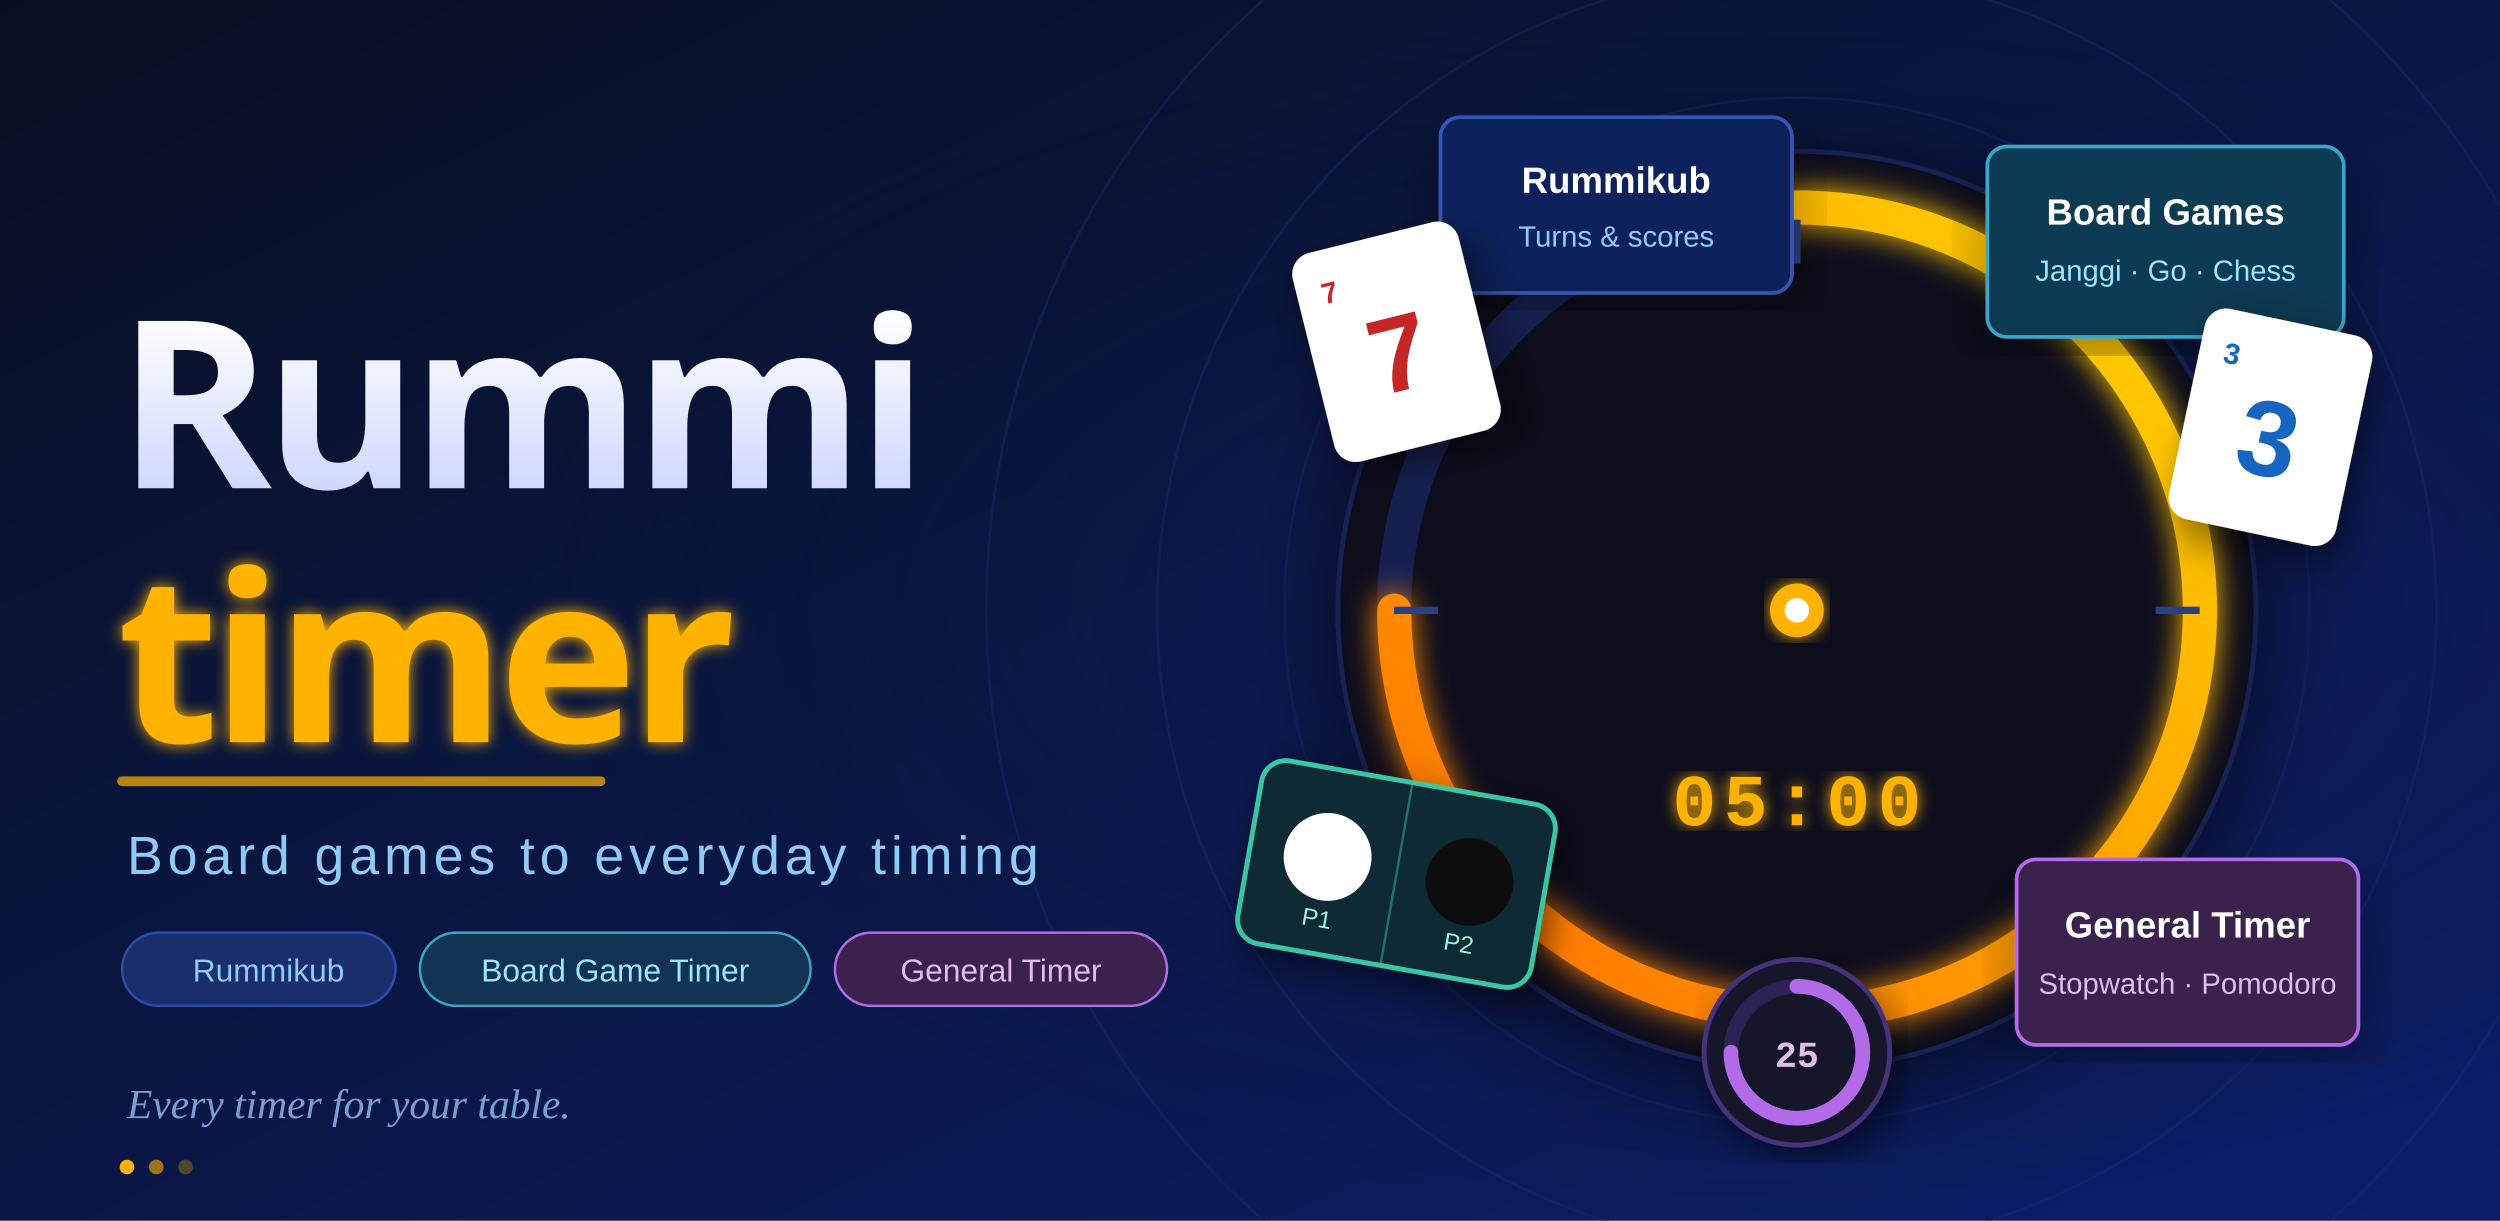
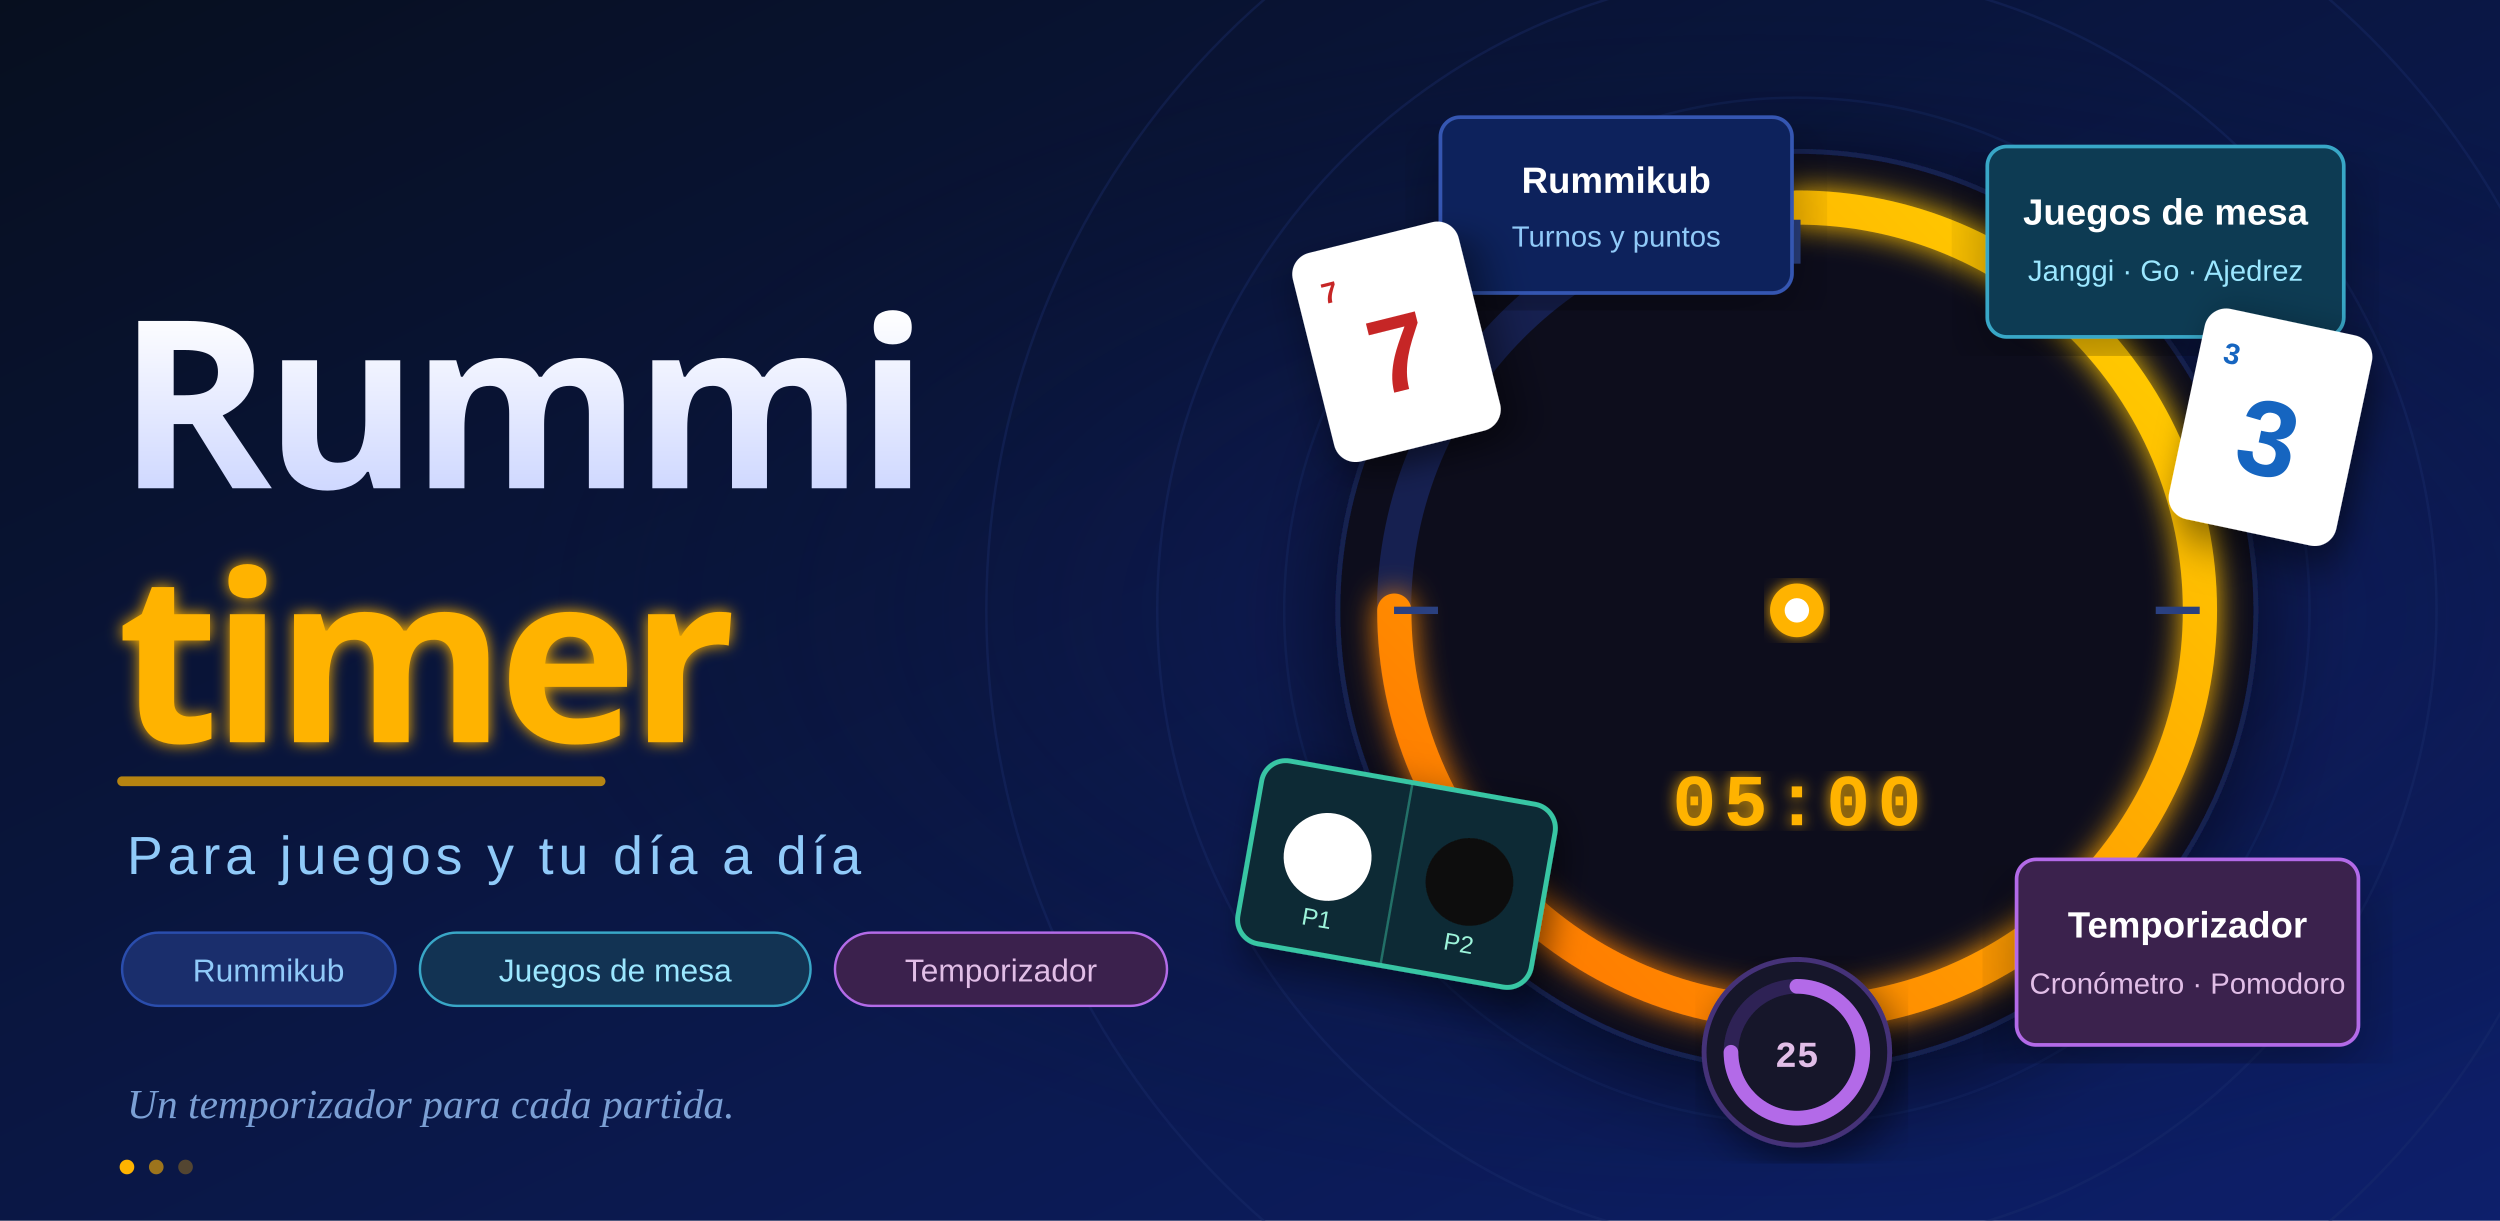
<svg xmlns="http://www.w3.org/2000/svg" width="1024" height="500" viewBox="0 0 1024 500">
  <defs>
    <linearGradient id="bgGrad" x1="0%" y1="0%" x2="100%" y2="100%">
      <stop offset="0%" stop-color="#070F1F" />
      <stop offset="100%" stop-color="#0D1F6B" />
    </linearGradient>
    <linearGradient id="arcGrad" x1="0%" y1="100%" x2="100%" y2="0%">
      <stop offset="0%" stop-color="#FF6F00" />
      <stop offset="100%" stop-color="#FFD600" />
    </linearGradient>
    <linearGradient id="titleGrad" x1="0%" y1="0%" x2="0%" y2="100%">
      <stop offset="0%" stop-color="#FFFFFF" />
      <stop offset="100%" stop-color="#CFD8FF" />
    </linearGradient>
    <filter id="glow">
      <feGaussianBlur stdDeviation="6" result="blur" />
      <feMerge>
        <feMergeNode in="blur" />
        <feMergeNode in="SourceGraphic" />
      </feMerge>
    </filter>
    <filter id="softGlow">
      <feGaussianBlur stdDeviation="3" result="blur" />
      <feMerge>
        <feMergeNode in="blur" />
        <feMergeNode in="SourceGraphic" />
      </feMerge>
    </filter>
    <filter id="tileShadow">
      <feDropShadow dx="4" dy="6" stdDeviation="8" flood-color="#000000" flood-opacity="0.5" />
    </filter>
    <filter id="circleShadow">
      <feDropShadow dx="0" dy="8" stdDeviation="20" flood-color="#000000" flood-opacity="0.6" />
    </filter>
    <filter id="cardShadow">
      <feDropShadow dx="0" dy="10" stdDeviation="14" flood-color="#000000" flood-opacity="0.35" />
    </filter>
  </defs>
  <rect width="1024" height="500" fill="url(#bgGrad)" />
  <radialGradient id="rightGlow" cx="70%" cy="50%" r="50%">
    <stop offset="0%" stop-color="#1A237E" stop-opacity="0.5" />
    <stop offset="100%" stop-color="#070F1F" stop-opacity="0" />
  </radialGradient>
  <rect width="1024" height="500" fill="url(#rightGlow)" />
  <circle cx="736" cy="250" r="332" fill="none" stroke="#1A2E6C" stroke-width="1" opacity="0.38" />
  <circle cx="736" cy="250" r="262" fill="none" stroke="#1A2E6C" stroke-width="1" opacity="0.38" />
  <circle cx="736" cy="250" r="210" fill="none" stroke="#203D85" stroke-width="1" opacity="0.22" />
  <circle cx="736" cy="250" r="188" fill="#080E1E" stroke="#162050" stroke-width="2" filter="url(#circleShadow)" />
  <circle cx="736" cy="250" r="165" fill="none" stroke="#162050" stroke-width="14" />
  <path d="M 736 85 A 165 165 0 1 1 571.1 250.1" fill="none" stroke="url(#arcGrad)" stroke-width="14" stroke-linecap="round" filter="url(#glow)" />
  <line x1="736" y1="90" x2="736" y2="108" stroke="#2A4080" stroke-width="3" />
  <line x1="901" y1="250" x2="883" y2="250" stroke="#2A4080" stroke-width="3" />
  <line x1="736" y1="410" x2="736" y2="392" stroke="#2A4080" stroke-width="3" />
  <line x1="571" y1="250" x2="589" y2="250" stroke="#2A4080" stroke-width="3" />
  <line x1="736" y1="250" x2="736" y2="152" stroke="white" stroke-width="6" stroke-linecap="round" filter="url(#softGlow)" />
  <line x1="736" y1="250" x2="834" y2="250" stroke="#FFB300" stroke-width="5" stroke-linecap="round" filter="url(#softGlow)" />
  <circle cx="736" cy="250" r="11" fill="#FFB300" filter="url(#softGlow)" />
  <circle cx="736" cy="250" r="5" fill="white" />
  <text x="736" y="338" font-family="'Courier New', Courier, monospace" font-size="30" font-weight="bold" fill="#FFB300" text-anchor="middle" letter-spacing="3" filter="url(#softGlow)">05:00</text>
  <g filter="url(#cardShadow)">
    <rect x="590" y="48" width="144" height="72" rx="8" fill="#11245C" stroke="#3457B2" stroke-width="1.5" />
    <text x="662" y="79" font-family="'Malgun Gothic', Arial, sans-serif" font-size="15" font-weight="700" fill="#FFFFFF" text-anchor="middle">Rummikub</text>
-     <text x="662" y="101" font-family="'Malgun Gothic', Arial, sans-serif" font-size="12" fill="#90CAF9" text-anchor="middle">Turns &amp; scores</text>
+     <text x="662" y="101" font-family="'Malgun Gothic', Arial, sans-serif" font-size="12" fill="#90CAF9" text-anchor="middle">Turnos y puntos</text>
  </g>
  <g filter="url(#cardShadow)">
    <rect x="814" y="60" width="146" height="78" rx="8" fill="#0C3B53" stroke="#39A7C7" stroke-width="1.5" />
-     <text x="887" y="92" font-family="'Malgun Gothic', Arial, sans-serif" font-size="15" font-weight="700" fill="#FFFFFF" text-anchor="middle">Board Games</text>
-     <text x="887" y="115" font-family="'Malgun Gothic', Arial, sans-serif" font-size="12" fill="#9BE7FF" text-anchor="middle">Janggi · Go · Chess</text>
+     <text x="887" y="92" font-family="'Malgun Gothic', Arial, sans-serif" font-size="15" font-weight="700" fill="#FFFFFF" text-anchor="middle">Juegos de mesa</text>
+     <text x="887" y="115" font-family="'Malgun Gothic', Arial, sans-serif" font-size="12" fill="#9BE7FF" text-anchor="middle">Janggi · Go · Ajedrez</text>
  </g>
  <g filter="url(#cardShadow)">
    <rect x="826" y="352" width="140" height="76" rx="8" fill="#3B214D" stroke="#B36BE8" stroke-width="1.5" />
-     <text x="896" y="384" font-family="'Malgun Gothic', Arial, sans-serif" font-size="15" font-weight="700" fill="#FFFFFF" text-anchor="middle">General Timer</text>
-     <text x="896" y="407" font-family="'Malgun Gothic', Arial, sans-serif" font-size="12" fill="#E1BEE7" text-anchor="middle">Stopwatch · Pomodoro</text>
+     <text x="896" y="384" font-family="'Malgun Gothic', Arial, sans-serif" font-size="15" font-weight="700" fill="#FFFFFF" text-anchor="middle">Temporizador</text>
+     <text x="896" y="407" font-family="'Malgun Gothic', Arial, sans-serif" font-size="12" fill="#E1BEE7" text-anchor="middle">Cronómetro · Pomodoro</text>
  </g>
  <g transform="rotate(-14, 572, 140)" filter="url(#tileShadow)">
    <rect x="537" y="96" width="70" height="88" rx="9" fill="white" />
    <text x="547" y="118" font-family="Arial" font-size="12" font-weight="bold" fill="#C62828">7</text>
    <text x="572" y="160" font-family="Arial Black, Arial" font-size="44" font-weight="900" fill="#C62828" text-anchor="middle">7</text>
  </g>
  <g transform="rotate(12, 930, 175)" filter="url(#tileShadow)">
    <rect x="895" y="131" width="70" height="88" rx="9" fill="white" />
    <text x="905" y="153" font-family="Arial" font-size="12" font-weight="bold" fill="#1565C0">3</text>
    <text x="930" y="195" font-family="Arial Black, Arial" font-size="44" font-weight="900" fill="#1565C0" text-anchor="middle">3</text>
  </g>
  <g transform="rotate(10, 572, 358)" filter="url(#tileShadow)">
    <rect x="511" y="320" width="122" height="76" rx="10" fill="#102A35" stroke="#38C6A4" stroke-width="2" />
    <line x1="572" y1="320" x2="572" y2="396" stroke="#38C6A4" stroke-width="1" opacity="0.45" />
    <circle cx="543" cy="356" r="18" fill="#FFFFFF" />
    <circle cx="602" cy="356" r="18" fill="#111111" />
    <text x="543" y="385" font-family="'Malgun Gothic', Arial, sans-serif" font-size="10" fill="#9CF4DA" text-anchor="middle">P1</text>
    <text x="602" y="385" font-family="'Malgun Gothic', Arial, sans-serif" font-size="10" fill="#9CF4DA" text-anchor="middle">P2</text>
  </g>
  <g filter="url(#tileShadow)">
    <circle cx="736" cy="431" r="38" fill="#17132A" stroke="#443178" stroke-width="2" />
    <circle cx="736" cy="431" r="27" fill="none" stroke="#2D2454" stroke-width="6" />
    <path d="M 736 404 A 27 27 0 1 1 709 431" fill="none" stroke="#B36BE8" stroke-width="6" stroke-linecap="round" />
    <text x="736" y="437" font-family="'Courier New', Courier, monospace" font-size="15" font-weight="bold" fill="#E1BEE7" text-anchor="middle">25</text>
  </g>
  <text x="48" y="200" font-family="Arial Black, 'Arial Bold', Impact, sans-serif" font-size="96" font-weight="900" fill="url(#titleGrad)" letter-spacing="-3">Rummi</text>
  <text x="48" y="304" font-family="Arial Black, 'Arial Bold', Impact, sans-serif" font-size="96" font-weight="900" fill="#FFB300" letter-spacing="-3" filter="url(#softGlow)">timer</text>
  <rect x="48" y="318" width="200" height="4" rx="2" fill="#FFB300" opacity="0.7" />
-   <text x="52" y="358" font-family="'Malgun Gothic', 'Apple SD Gothic Neo', Arial, sans-serif" font-size="22" fill="#90CAF9" letter-spacing="2">Board games to everyday timing</text>
+   <text x="52" y="358" font-family="'Malgun Gothic', 'Apple SD Gothic Neo', Arial, sans-serif" font-size="22" fill="#90CAF9" letter-spacing="2">Para juegos y tu día a día</text>
  <rect x="50" y="382" width="112" height="30" rx="15" fill="#1A2E6C" stroke="#2A4DAD" stroke-width="1" />
  <text x="110" y="402" font-family="'Malgun Gothic', Arial, sans-serif" font-size="13" fill="#90CAF9" text-anchor="middle">Rummikub</text>
  <rect x="172" y="382" width="160" height="30" rx="15" fill="#123353" stroke="#39A7C7" stroke-width="1" />
-   <text x="252" y="402" font-family="'Malgun Gothic', Arial, sans-serif" font-size="13" fill="#9BE7FF" text-anchor="middle">Board Game Timer</text>
+   <text x="252" y="402" font-family="'Malgun Gothic', Arial, sans-serif" font-size="13" fill="#9BE7FF" text-anchor="middle">Juegos de mesa</text>
  <rect x="342" y="382" width="136" height="30" rx="15" fill="#3B214D" stroke="#B36BE8" stroke-width="1" />
-   <text x="410" y="402" font-family="'Malgun Gothic', Arial, sans-serif" font-size="13" fill="#E1BEE7" text-anchor="middle">General Timer</text>
-   <text x="52" y="458" font-family="Georgia, 'Times New Roman', serif" font-size="17" fill="#7B9FD4" font-style="italic">Every timer for your table.</text>
+   <text x="410" y="402" font-family="'Malgun Gothic', Arial, sans-serif" font-size="13" fill="#E1BEE7" text-anchor="middle">Temporizador</text>
+   <text x="52" y="458" font-family="Georgia, 'Times New Roman', serif" font-size="17" fill="#7B9FD4" font-style="italic">Un temporizador para cada partida.</text>
  <circle cx="52" cy="478" r="3" fill="#FFB300" />
  <circle cx="64" cy="478" r="3" fill="#FFB300" opacity="0.6" />
  <circle cx="76" cy="478" r="3" fill="#FFB300" opacity="0.3" />
</svg>
